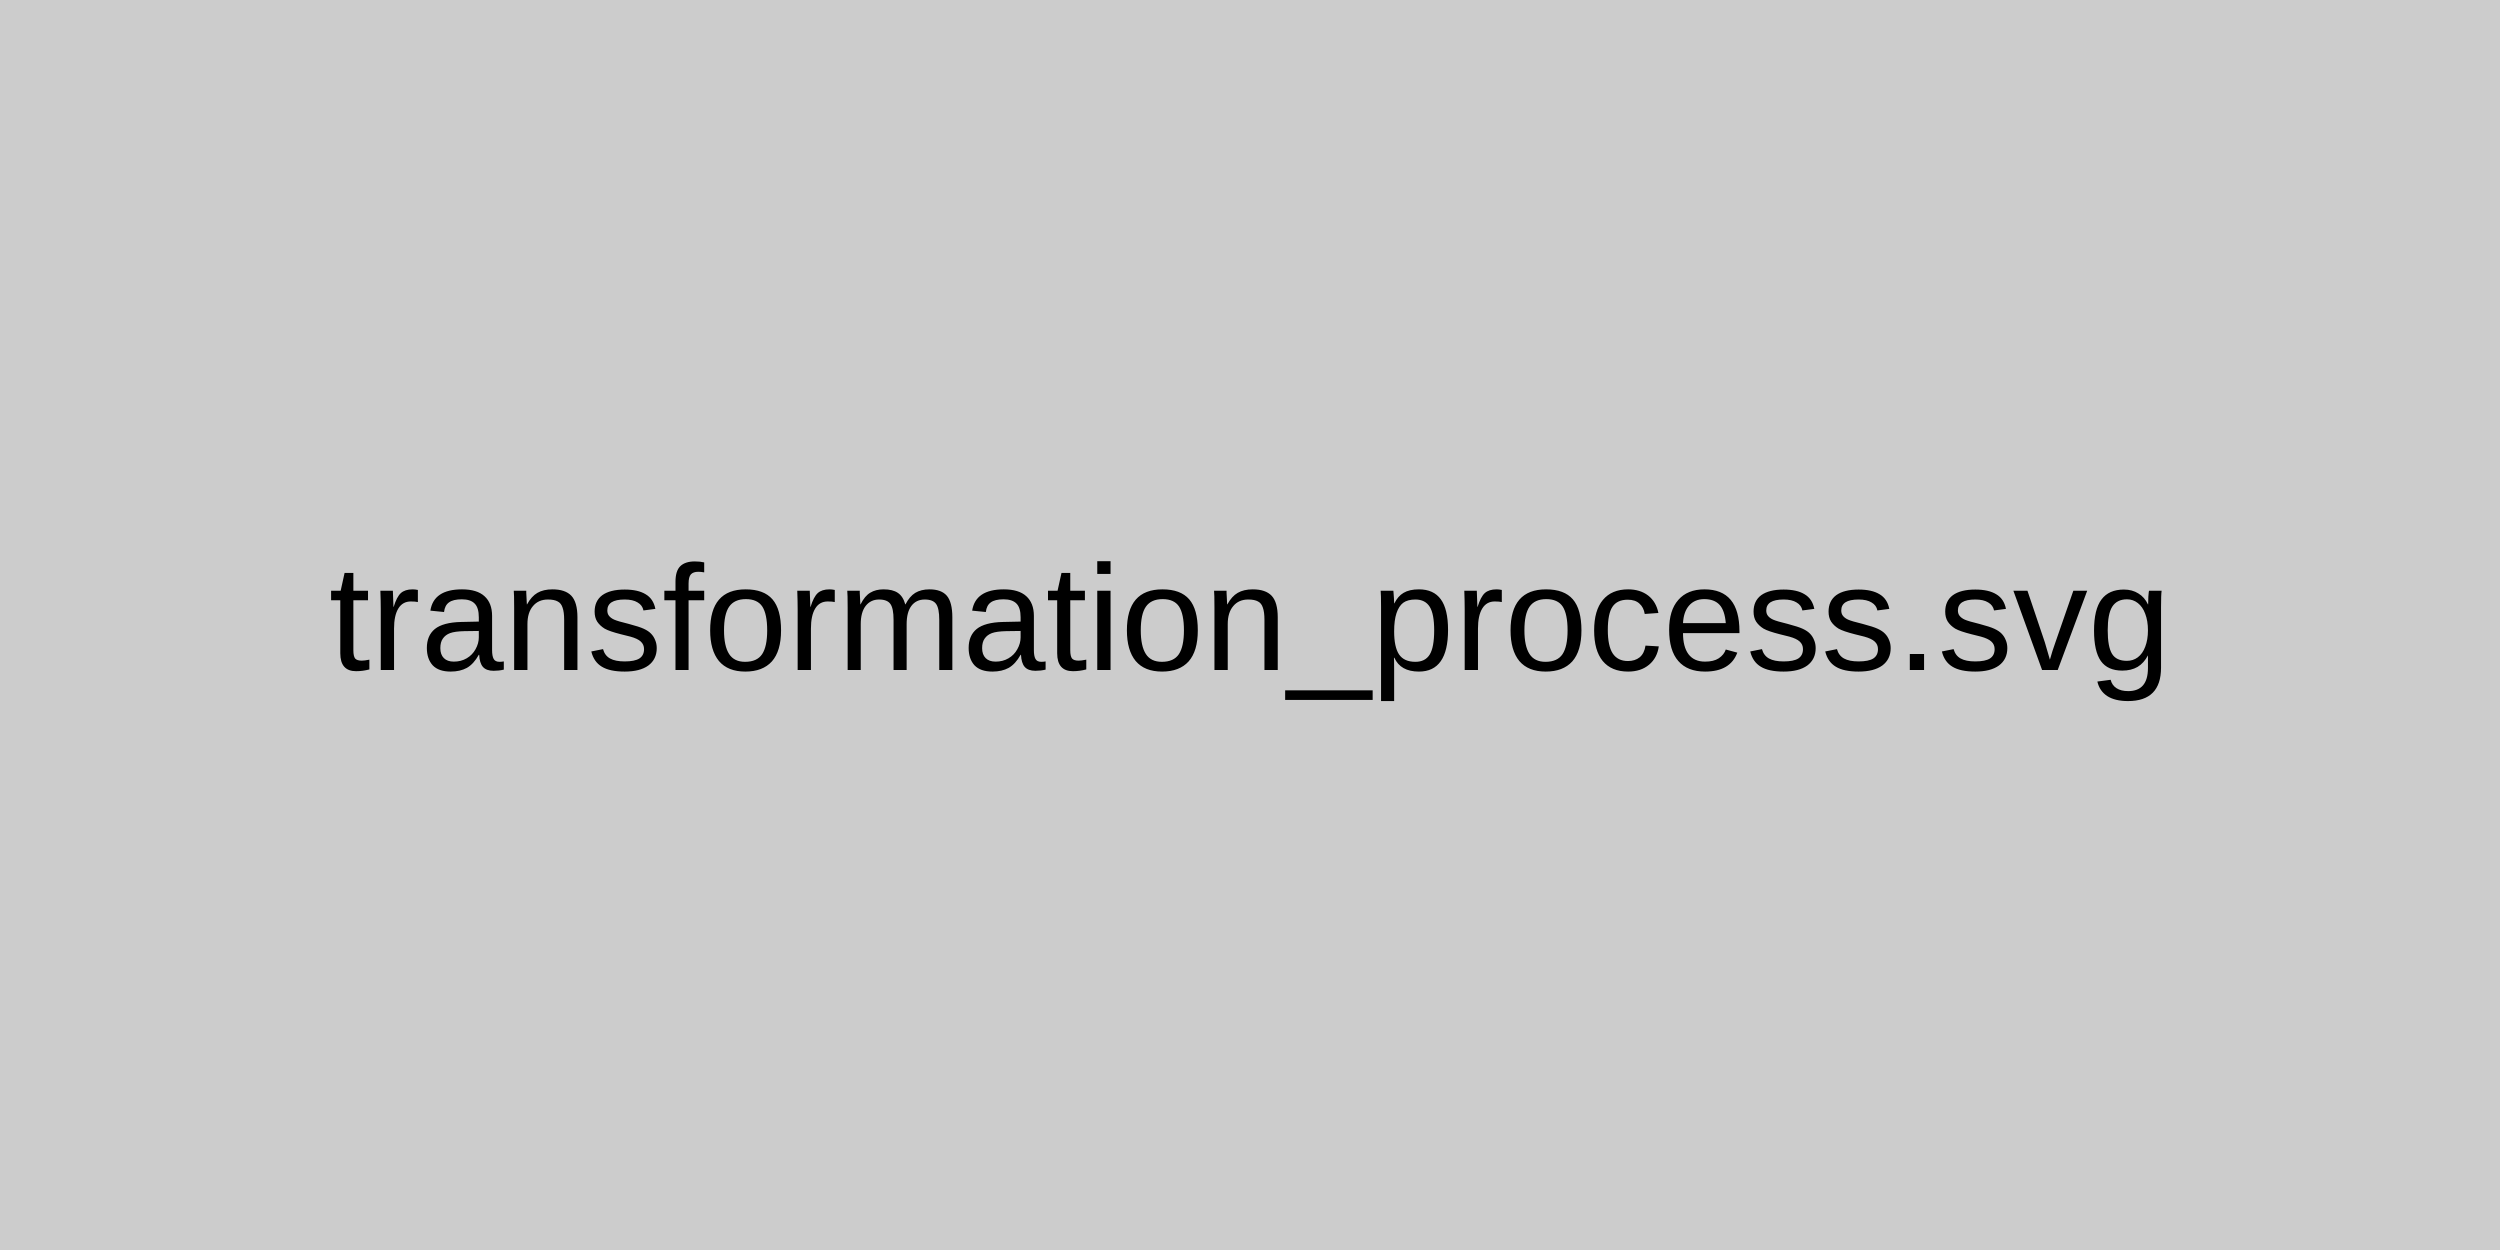
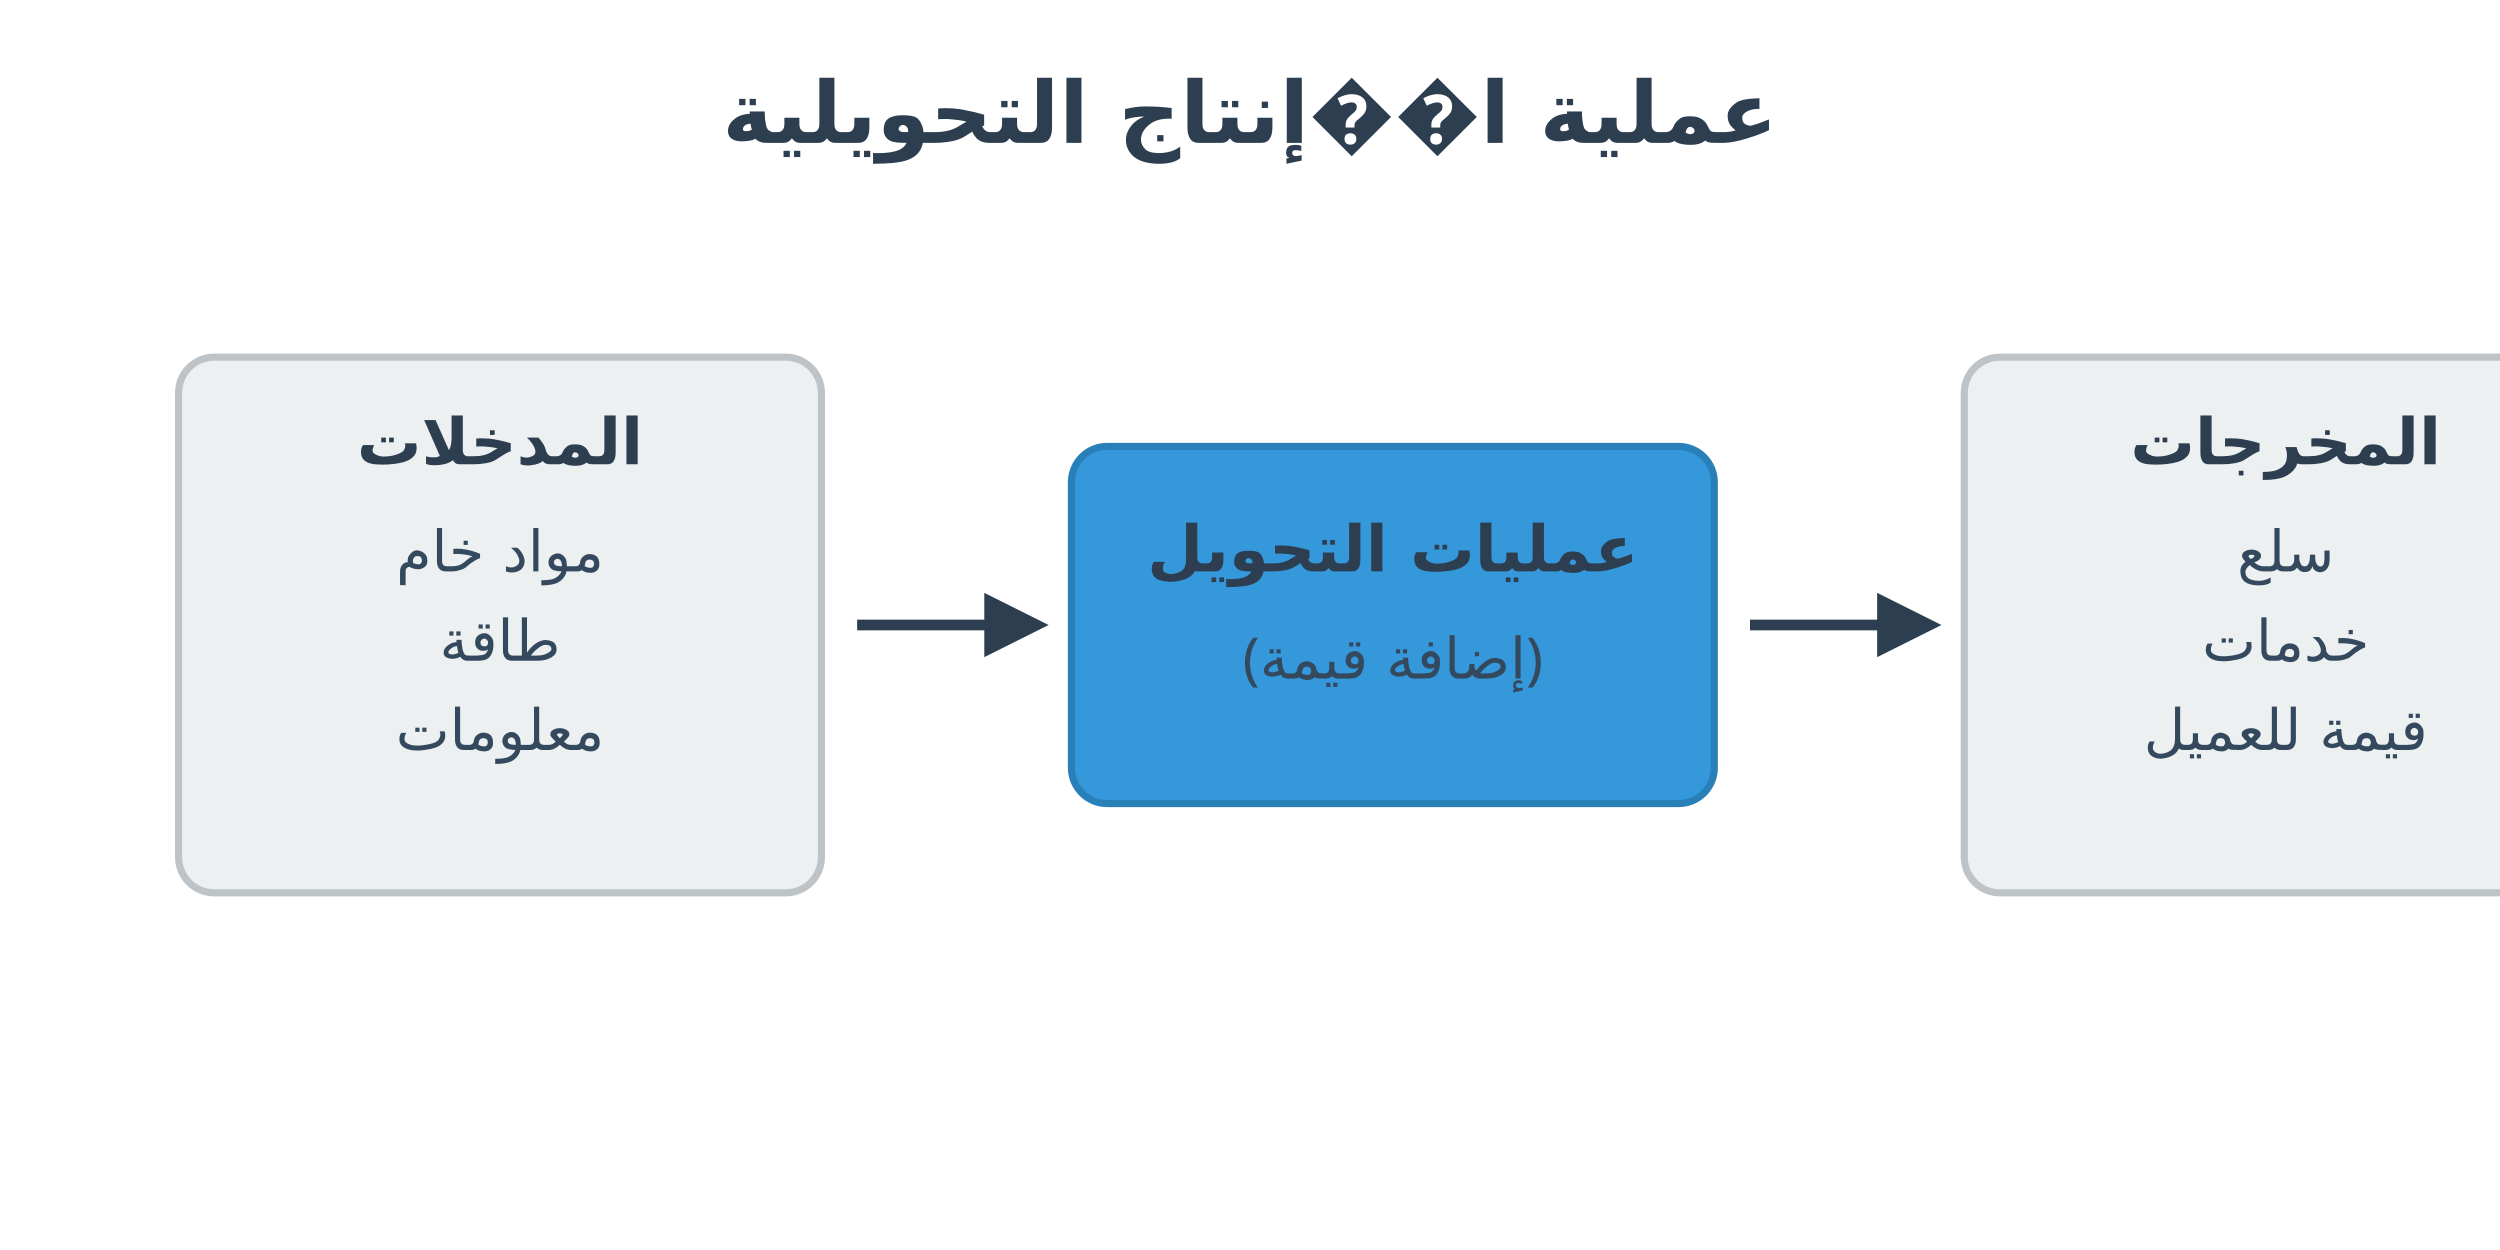
- <svg xmlns="http://www.w3.org/2000/svg" width="200" height="100">
-   <rect width="100%" height="100%" fill="#cccccc" />
-   <text x="50%" y="50%" font-family="Arial" font-size="12" fill="black" text-anchor="middle" dy=".3em">transformation_process.svg</text>
+ <svg xmlns="http://www.w3.org/2000/svg" width="700" height="350" viewBox="0 0 700 350" font-family="sans-serif">
+   <defs>
+     <style>
+             .title { font-size: 24px; font-weight: bold; text-anchor: middle; fill: #2c3e50; }
+             .box { fill: #ecf0f1; stroke: #bdc3c7; stroke-width: 2; rx: 10; }
+             .process-box { fill: #3498db; stroke: #2980b9; }
+             .text { font-size: 16px; text-anchor: middle; fill: #34495e; }
+             .box-title { font-size: 18px; font-weight: bold; text-anchor: middle; fill: #2c3e50; }
+             .arrow { stroke: #2c3e50; stroke-width: 3; fill: none; marker-end: url(#arrowhead); }
+         </style>
+     <marker id="arrowhead" viewBox="0 0 10 10" refX="8" refY="5" markerWidth="6" markerHeight="6" orient="auto-start-reverse">
+       <path d="M 0 0 L 10 5 L 0 10 z" fill="#2c3e50" />
+     </marker>
+   </defs>
+   <rect width="700" height="350" fill="#ffffff" />
+   <text x="350" y="40" class="title">عملية ا��إنتاج التحويلية</text>
+   <rect x="50" y="100" width="180" height="150" class="box" />
+   <text x="140" y="130" class="box-title">المدخلات</text>
+   <text x="140" y="160" class="text">مواد خام</text>
+   <text x="140" y="185" class="text">طاقة</text>
+   <text x="140" y="210" class="text">معلومات</text>
+   <line x1="240" y1="175" x2="290" y2="175" class="arrow" />
+   <rect x="300" y="125" width="180" height="100" class="box process-box" />
+   <text x="390" y="160" class="box-title" fill="#ffffff">عمليات التحويل</text>
+   <text x="390" y="190" class="text" fill="#ffffff">(إضافة قيمة)</text>
+   <line x1="490" y1="175" x2="540" y2="175" class="arrow" />
+   <rect x="550" y="100" width="180" height="150" class="box" />
+   <text x="640" y="130" class="box-title">المخرجات</text>
+   <text x="640" y="160" class="text">سلع</text>
+   <text x="640" y="185" class="text">خدمات</text>
+   <text x="640" y="210" class="text">قيمة للعميل</text>
</svg>
